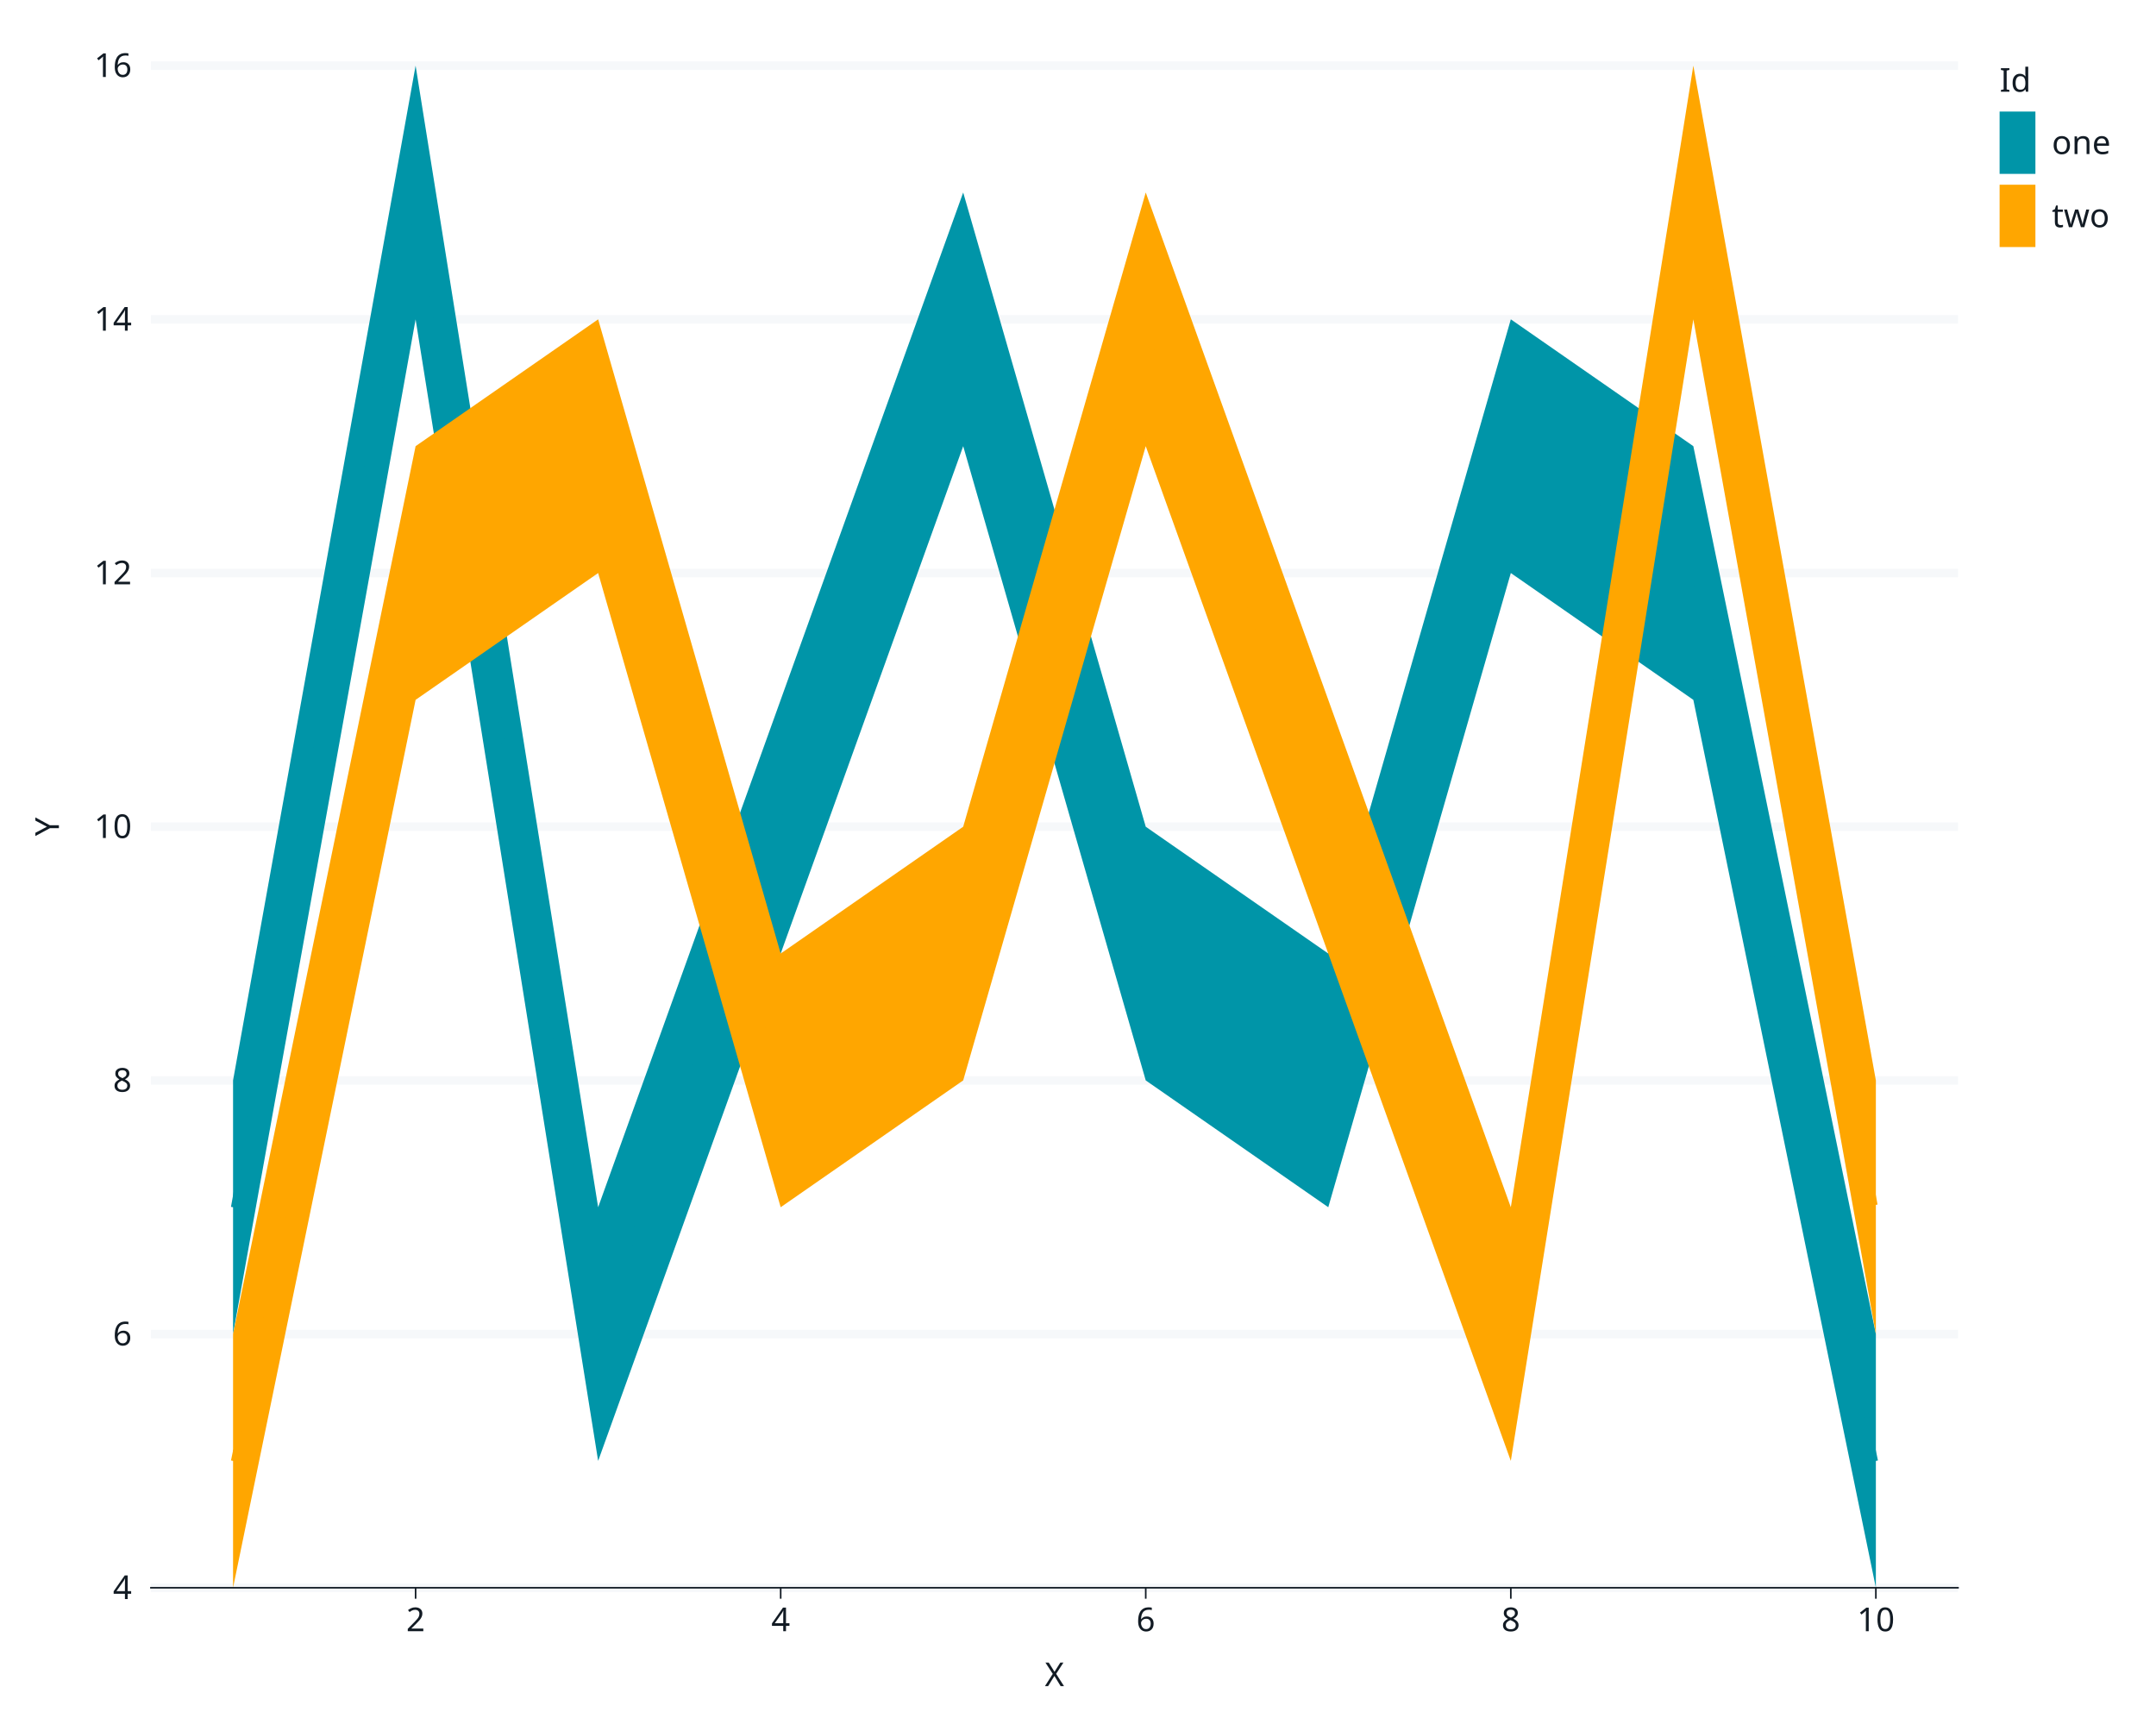
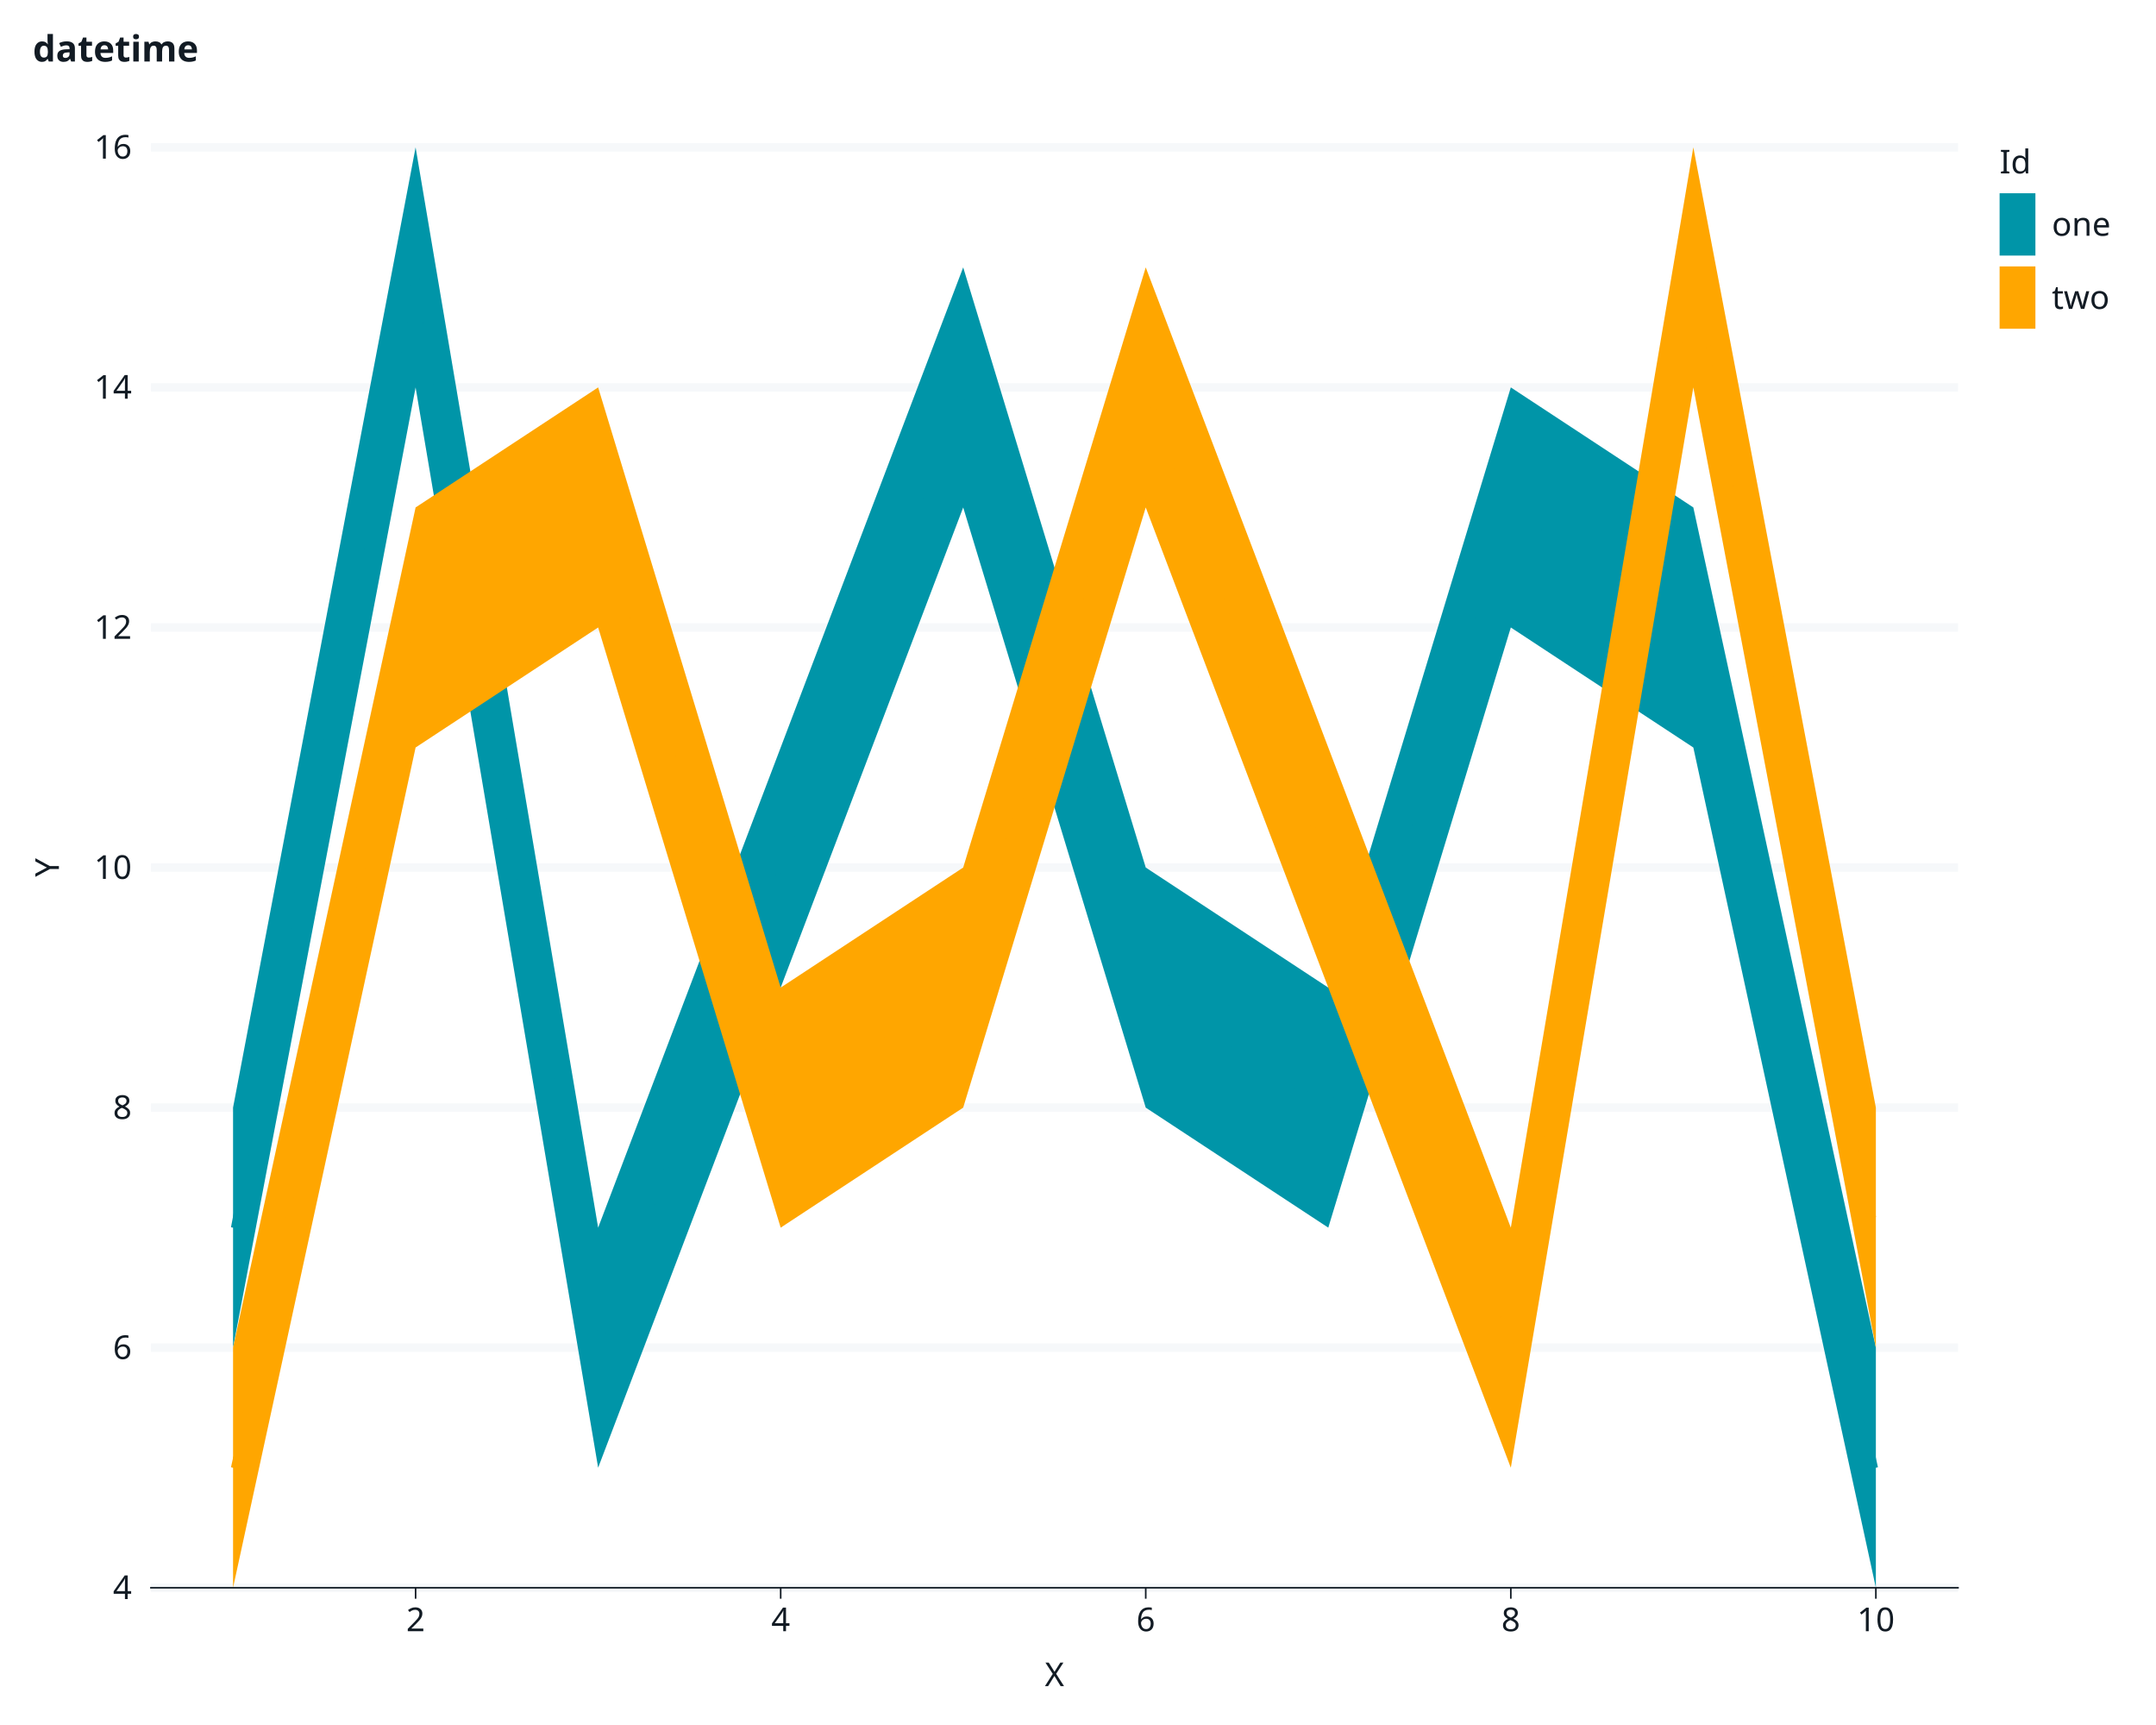
<svg xmlns="http://www.w3.org/2000/svg" class="svglite" data-engine-version="2.0" width="720.00pt" height="576.00pt" viewBox="0 0 720.00 576.00">
  <defs>
    <style type="text/css">
    .svglite line, .svglite polyline, .svglite polygon, .svglite path, .svglite rect, .svglite circle {
      fill: none;
      stroke: #000000;
      stroke-linecap: round;
      stroke-linejoin: round;
      stroke-miterlimit: 10.00;
    }
  </style>
  </defs>
  <rect width="100%" height="100%" style="stroke: none; fill: #FFFFFF;" />
  <defs>
    <clipPath id="cpMC4wMHw3MjAuMDB8MC4wMHw1NzYuMDA=">
      <rect x="0.00" y="0.00" width="720.00" height="576.00" />
    </clipPath>
  </defs>
  <g clip-path="url(#cpMC4wMHw3MjAuMDB8MC4wMHw1NzYuMDA=)">
    <rect x="0" y="0.00" width="720.00" height="576.00" style="stroke-width: 1.07; stroke: #FFFFFF; fill: #FFFFFF;" />
-     <rect x="50.40" y="21.92" width="603.48" height="508.26" style="stroke-width: 1.07; stroke: #FFFFFF; fill: #FFFFFF;" />
-     <polyline points="77.83,530.17 77.83,21.92 " style="stroke-width: 2.84; stroke: none; stroke-linecap: butt;" />
-     <polyline points="199.75,530.17 199.75,21.92 " style="stroke-width: 2.84; stroke: none; stroke-linecap: butt;" />
-     <polyline points="321.66,530.17 321.66,21.92 " style="stroke-width: 2.84; stroke: none; stroke-linecap: butt;" />
-     <polyline points="443.58,530.17 443.58,21.92 " style="stroke-width: 2.84; stroke: none; stroke-linecap: butt;" />
-     <polyline points="565.49,530.17 565.49,21.92 " style="stroke-width: 2.84; stroke: none; stroke-linecap: butt;" />
+     <rect x="50.40" y="49.20" width="603.48" height="480.98" style="stroke-width: 1.07; stroke: #FFFFFF; fill: #FFFFFF;" />
+     <polyline points="77.83,530.17 77.83,49.20 " style="stroke-width: 2.84; stroke: none; stroke-linecap: butt;" />
+     <polyline points="199.75,530.17 199.75,49.20 " style="stroke-width: 2.84; stroke: none; stroke-linecap: butt;" />
+     <polyline points="321.66,530.17 321.66,49.20 " style="stroke-width: 2.84; stroke: none; stroke-linecap: butt;" />
+     <polyline points="443.58,530.17 443.58,49.20 " style="stroke-width: 2.84; stroke: none; stroke-linecap: butt;" />
+     <polyline points="565.49,530.17 565.49,49.20 " style="stroke-width: 2.84; stroke: none; stroke-linecap: butt;" />
    <polyline points="50.40,530.17 653.88,530.17 " style="stroke-width: 2.84; stroke: #F6F8FA; stroke-linecap: butt;" />
-     <polyline points="50.40,445.46 653.88,445.46 " style="stroke-width: 2.84; stroke: #F6F8FA; stroke-linecap: butt;" />
-     <polyline points="50.40,360.76 653.88,360.76 " style="stroke-width: 2.84; stroke: #F6F8FA; stroke-linecap: butt;" />
-     <polyline points="50.40,276.05 653.88,276.05 " style="stroke-width: 2.84; stroke: #F6F8FA; stroke-linecap: butt;" />
-     <polyline points="50.40,191.34 653.88,191.34 " style="stroke-width: 2.84; stroke: #F6F8FA; stroke-linecap: butt;" />
-     <polyline points="50.40,106.63 653.88,106.63 " style="stroke-width: 2.84; stroke: #F6F8FA; stroke-linecap: butt;" />
-     <polyline points="50.40,21.92 653.88,21.92 " style="stroke-width: 2.84; stroke: #F6F8FA; stroke-linecap: butt;" />
-     <polyline points="138.79,530.17 138.79,21.92 " style="stroke-width: 2.84; stroke: none; stroke-linecap: butt;" />
-     <polyline points="260.71,530.17 260.71,21.92 " style="stroke-width: 2.84; stroke: none; stroke-linecap: butt;" />
-     <polyline points="382.62,530.17 382.62,21.92 " style="stroke-width: 2.84; stroke: none; stroke-linecap: butt;" />
-     <polyline points="504.54,530.17 504.54,21.92 " style="stroke-width: 2.84; stroke: none; stroke-linecap: butt;" />
-     <polyline points="626.45,530.17 626.45,21.92 " style="stroke-width: 2.84; stroke: none; stroke-linecap: butt;" />
-     <polygon points="77.83,360.76 138.79,21.92 199.75,403.11 260.71,233.69 321.66,64.27 382.62,276.05 443.58,318.40 504.54,106.63 565.49,148.98 626.45,445.46 626.45,530.17 565.49,233.69 504.54,191.34 443.58,403.11 382.62,360.76 321.66,148.98 260.71,318.40 199.75,487.82 138.79,106.63 77.83,445.46 " style="stroke-width: 0.00; stroke: none; stroke-linecap: butt; fill: #0095A8;" />
-     <polyline points="77.83,360.76 138.79,21.92 199.75,403.11 260.71,233.69 321.66,64.27 382.62,276.05 443.58,318.40 504.54,106.63 565.49,148.98 626.45,445.46 " style="stroke-width: 1.41; stroke: none; stroke-linecap: butt;" />
-     <polyline points="626.45,530.17 565.49,233.69 504.54,191.34 443.58,403.11 382.62,360.76 321.66,148.98 260.71,318.40 199.75,487.82 138.79,106.63 77.83,445.46 " style="stroke-width: 1.41; stroke: none; stroke-linecap: butt;" />
-     <polyline points="77.83,403.11 138.79,64.27 199.75,445.46 260.71,276.05 321.66,106.63 382.62,318.40 443.58,360.76 504.54,148.98 565.49,191.34 626.45,487.82 " style="stroke-width: 1.41; stroke: #0095A8; stroke-linecap: butt;" />
-     <polygon points="77.83,445.46 138.79,148.98 199.75,106.63 260.71,318.40 321.66,276.05 382.62,64.27 443.58,233.69 504.54,403.11 565.49,21.92 626.45,360.76 626.45,445.46 565.49,106.63 504.54,487.82 443.58,318.40 382.62,148.98 321.66,360.76 260.71,403.11 199.75,191.34 138.79,233.69 77.83,530.17 " style="stroke-width: 0.00; stroke: none; stroke-linecap: butt; fill: #FFA600;" />
-     <polyline points="77.83,445.46 138.79,148.98 199.75,106.63 260.71,318.40 321.66,276.05 382.62,64.27 443.58,233.69 504.54,403.11 565.49,21.92 626.45,360.76 " style="stroke-width: 1.41; stroke: none; stroke-dasharray: 3.76,3.76; stroke-linecap: butt;" />
-     <polyline points="626.45,445.46 565.49,106.63 504.54,487.82 443.58,318.40 382.62,148.98 321.66,360.76 260.71,403.11 199.75,191.34 138.79,233.69 77.83,530.17 " style="stroke-width: 1.41; stroke: none; stroke-dasharray: 3.76,3.76; stroke-linecap: butt;" />
-     <polyline points="77.83,487.82 138.79,191.34 199.75,148.98 260.71,360.76 321.66,318.40 382.62,106.63 443.58,276.05 504.54,445.46 565.49,64.27 626.45,403.11 " style="stroke-width: 1.41; stroke: #FFA600; stroke-dasharray: 3.76,3.76; stroke-linecap: butt;" />
-     <polyline points="50.40,530.17 50.40,21.92 " style="stroke-width: 0.53; stroke: none; stroke-linecap: square;" />
+     <polyline points="50.40,450.01 653.88,450.01 " style="stroke-width: 2.84; stroke: #F6F8FA; stroke-linecap: butt;" />
+     <polyline points="50.40,369.85 653.88,369.85 " style="stroke-width: 2.84; stroke: #F6F8FA; stroke-linecap: butt;" />
+     <polyline points="50.40,289.68 653.88,289.68 " style="stroke-width: 2.84; stroke: #F6F8FA; stroke-linecap: butt;" />
+     <polyline points="50.40,209.52 653.88,209.52 " style="stroke-width: 2.84; stroke: #F6F8FA; stroke-linecap: butt;" />
+     <polyline points="50.40,129.36 653.88,129.36 " style="stroke-width: 2.84; stroke: #F6F8FA; stroke-linecap: butt;" />
+     <polyline points="50.40,49.20 653.88,49.20 " style="stroke-width: 2.84; stroke: #F6F8FA; stroke-linecap: butt;" />
+     <polyline points="138.79,530.17 138.79,49.20 " style="stroke-width: 2.84; stroke: none; stroke-linecap: butt;" />
+     <polyline points="260.71,530.17 260.71,49.20 " style="stroke-width: 2.84; stroke: none; stroke-linecap: butt;" />
+     <polyline points="382.62,530.17 382.62,49.20 " style="stroke-width: 2.84; stroke: none; stroke-linecap: butt;" />
+     <polyline points="504.54,530.17 504.54,49.20 " style="stroke-width: 2.84; stroke: none; stroke-linecap: butt;" />
+     <polyline points="626.45,530.17 626.45,49.20 " style="stroke-width: 2.84; stroke: none; stroke-linecap: butt;" />
+     <polygon points="77.83,369.85 138.79,49.20 199.75,409.93 260.71,249.60 321.66,89.28 382.62,289.68 443.58,329.77 504.54,129.36 565.49,169.44 626.45,450.01 626.45,530.17 565.49,249.60 504.54,209.52 443.58,409.93 382.62,369.85 321.66,169.44 260.71,329.77 199.75,490.09 138.79,129.36 77.83,450.01 " style="stroke-width: 0.00; stroke: none; stroke-linecap: butt; fill: #0095A8;" />
+     <polyline points="77.83,369.85 138.79,49.20 199.75,409.93 260.71,249.60 321.66,89.28 382.62,289.68 443.58,329.77 504.54,129.36 565.49,169.44 626.45,450.01 " style="stroke-width: 1.41; stroke: none; stroke-linecap: butt;" />
+     <polyline points="626.45,530.17 565.49,249.60 504.54,209.52 443.58,409.93 382.62,369.85 321.66,169.44 260.71,329.77 199.75,490.09 138.79,129.36 77.83,450.01 " style="stroke-width: 1.41; stroke: none; stroke-linecap: butt;" />
+     <polyline points="77.83,409.93 138.79,89.28 199.75,450.01 260.71,289.68 321.66,129.36 382.62,329.77 443.58,369.85 504.54,169.44 565.49,209.52 626.45,490.09 " style="stroke-width: 1.41; stroke: #0095A8; stroke-linecap: butt;" />
+     <polygon points="77.83,450.01 138.79,169.44 199.75,129.36 260.71,329.77 321.66,289.68 382.62,89.28 443.58,249.60 504.54,409.93 565.49,49.20 626.45,369.85 626.45,450.01 565.49,129.36 504.54,490.09 443.58,329.77 382.62,169.44 321.66,369.85 260.71,409.93 199.75,209.52 138.79,249.60 77.83,530.17 " style="stroke-width: 0.00; stroke: none; stroke-linecap: butt; fill: #FFA600;" />
+     <polyline points="77.83,450.01 138.79,169.44 199.75,129.36 260.71,329.77 321.66,289.68 382.62,89.28 443.58,249.60 504.54,409.93 565.49,49.20 626.45,369.85 " style="stroke-width: 1.41; stroke: none; stroke-dasharray: 3.76,3.76; stroke-linecap: butt;" />
+     <polyline points="626.45,450.01 565.49,129.36 504.54,490.09 443.58,329.77 382.62,169.44 321.66,369.85 260.71,409.93 199.75,209.52 138.79,249.60 77.83,530.17 " style="stroke-width: 1.41; stroke: none; stroke-dasharray: 3.76,3.76; stroke-linecap: butt;" />
+     <polyline points="77.83,490.09 138.79,209.52 199.75,169.44 260.71,369.85 321.66,329.77 382.62,129.36 443.58,289.68 504.54,450.01 565.49,89.28 626.45,409.93 " style="stroke-width: 1.41; stroke: #FFA600; stroke-dasharray: 3.76,3.76; stroke-linecap: butt;" />
+     <polyline points="50.40,530.17 50.40,49.20 " style="stroke-width: 0.53; stroke: none; stroke-linecap: square;" />
    <text x="44.01" y="533.96" text-anchor="end" style="font-size: 11.00px; fill: #121B24; font-family: sans;" textLength="6.12px" lengthAdjust="spacingAndGlyphs">4</text>
-     <text x="44.01" y="449.25" text-anchor="end" style="font-size: 11.00px; fill: #121B24; font-family: sans;" textLength="6.12px" lengthAdjust="spacingAndGlyphs">6</text>
-     <text x="44.01" y="364.54" text-anchor="end" style="font-size: 11.00px; fill: #121B24; font-family: sans;" textLength="6.12px" lengthAdjust="spacingAndGlyphs">8</text>
-     <text x="44.01" y="279.83" text-anchor="end" style="font-size: 11.00px; fill: #121B24; font-family: sans;" textLength="12.24px" lengthAdjust="spacingAndGlyphs">10</text>
-     <text x="44.01" y="195.12" text-anchor="end" style="font-size: 11.00px; fill: #121B24; font-family: sans;" textLength="12.24px" lengthAdjust="spacingAndGlyphs">12</text>
-     <text x="44.01" y="110.41" text-anchor="end" style="font-size: 11.00px; fill: #121B24; font-family: sans;" textLength="12.24px" lengthAdjust="spacingAndGlyphs">14</text>
-     <text x="44.01" y="25.70" text-anchor="end" style="font-size: 11.00px; fill: #121B24; font-family: sans;" textLength="12.24px" lengthAdjust="spacingAndGlyphs">16</text>
+     <text x="44.01" y="453.80" text-anchor="end" style="font-size: 11.00px; fill: #121B24; font-family: sans;" textLength="6.12px" lengthAdjust="spacingAndGlyphs">6</text>
+     <text x="44.01" y="373.63" text-anchor="end" style="font-size: 11.00px; fill: #121B24; font-family: sans;" textLength="6.12px" lengthAdjust="spacingAndGlyphs">8</text>
+     <text x="44.01" y="293.47" text-anchor="end" style="font-size: 11.00px; fill: #121B24; font-family: sans;" textLength="12.24px" lengthAdjust="spacingAndGlyphs">10</text>
+     <text x="44.01" y="213.31" text-anchor="end" style="font-size: 11.00px; fill: #121B24; font-family: sans;" textLength="12.24px" lengthAdjust="spacingAndGlyphs">12</text>
+     <text x="44.01" y="133.14" text-anchor="end" style="font-size: 11.00px; fill: #121B24; font-family: sans;" textLength="12.24px" lengthAdjust="spacingAndGlyphs">14</text>
+     <text x="44.01" y="52.98" text-anchor="end" style="font-size: 11.00px; fill: #121B24; font-family: sans;" textLength="12.24px" lengthAdjust="spacingAndGlyphs">16</text>
    <polyline points="46.75,530.17 50.40,530.17 " style="stroke-width: 0.53; stroke: none; stroke-linecap: butt;" />
-     <polyline points="46.75,445.46 50.40,445.46 " style="stroke-width: 0.53; stroke: none; stroke-linecap: butt;" />
-     <polyline points="46.75,360.76 50.40,360.76 " style="stroke-width: 0.53; stroke: none; stroke-linecap: butt;" />
-     <polyline points="46.75,276.05 50.40,276.05 " style="stroke-width: 0.53; stroke: none; stroke-linecap: butt;" />
-     <polyline points="46.75,191.34 50.40,191.34 " style="stroke-width: 0.53; stroke: none; stroke-linecap: butt;" />
-     <polyline points="46.75,106.63 50.40,106.63 " style="stroke-width: 0.53; stroke: none; stroke-linecap: butt;" />
-     <polyline points="46.75,21.92 50.40,21.92 " style="stroke-width: 0.53; stroke: none; stroke-linecap: butt;" />
+     <polyline points="46.75,450.01 50.40,450.01 " style="stroke-width: 0.53; stroke: none; stroke-linecap: butt;" />
+     <polyline points="46.75,369.85 50.40,369.85 " style="stroke-width: 0.53; stroke: none; stroke-linecap: butt;" />
+     <polyline points="46.75,289.68 50.40,289.68 " style="stroke-width: 0.53; stroke: none; stroke-linecap: butt;" />
+     <polyline points="46.75,209.52 50.40,209.52 " style="stroke-width: 0.53; stroke: none; stroke-linecap: butt;" />
+     <polyline points="46.75,129.36 50.40,129.36 " style="stroke-width: 0.53; stroke: none; stroke-linecap: butt;" />
+     <polyline points="46.75,49.20 50.40,49.20 " style="stroke-width: 0.53; stroke: none; stroke-linecap: butt;" />
    <polyline points="50.40,530.17 653.88,530.17 " style="stroke-width: 0.53; stroke: #121B24; stroke-linecap: square;" />
    <polyline points="138.79,533.83 138.79,530.17 " style="stroke-width: 0.53; stroke: #121B24; stroke-linecap: butt;" />
    <polyline points="260.71,533.83 260.71,530.17 " style="stroke-width: 0.53; stroke: #121B24; stroke-linecap: butt;" />
    <polyline points="382.62,533.83 382.62,530.17 " style="stroke-width: 0.53; stroke: #121B24; stroke-linecap: butt;" />
    <polyline points="504.54,533.83 504.54,530.17 " style="stroke-width: 0.53; stroke: #121B24; stroke-linecap: butt;" />
    <polyline points="626.45,533.83 626.45,530.17 " style="stroke-width: 0.53; stroke: #121B24; stroke-linecap: butt;" />
    <text x="138.79" y="544.68" text-anchor="middle" style="font-size: 11.00px; fill: #121B24; font-family: sans;" textLength="6.12px" lengthAdjust="spacingAndGlyphs">2</text>
    <text x="260.71" y="544.68" text-anchor="middle" style="font-size: 11.00px; fill: #121B24; font-family: sans;" textLength="6.12px" lengthAdjust="spacingAndGlyphs">4</text>
    <text x="382.62" y="544.68" text-anchor="middle" style="font-size: 11.00px; fill: #121B24; font-family: sans;" textLength="6.12px" lengthAdjust="spacingAndGlyphs">6</text>
    <text x="504.54" y="544.68" text-anchor="middle" style="font-size: 11.00px; fill: #121B24; font-family: sans;" textLength="6.12px" lengthAdjust="spacingAndGlyphs">8</text>
    <text x="626.45" y="544.68" text-anchor="middle" style="font-size: 11.00px; fill: #121B24; font-family: sans;" textLength="12.24px" lengthAdjust="spacingAndGlyphs">10</text>
    <text x="352.14" y="563.02" text-anchor="middle" style="font-size: 11.00px; fill: #121B24; font-family: sans;" textLength="7.34px" lengthAdjust="spacingAndGlyphs">X</text>
-     <text transform="translate(19.67,276.05) rotate(-90)" text-anchor="middle" style="font-size: 11.00px; fill: #121B24; font-family: sans;" textLength="7.34px" lengthAdjust="spacingAndGlyphs">Y</text>
-     <rect x="659.55" y="21.92" width="38.53" height="68.79" style="stroke-width: 1.07; stroke: #FFFFFF; fill: #FFFFFF;" />
-     <text x="667.77" y="30.63" style="font-size: 11.00px; fill: #121B24; font-family: sans;" textLength="9.17px" lengthAdjust="spacingAndGlyphs">Id</text>
-     <rect x="667.77" y="37.25" width="11.96" height="20.81" style="stroke-width: 1.07; stroke: #FFFFFF; fill: #FFFFFF;" />
-     <rect x="667.77" y="37.25" width="11.96" height="20.81" style="stroke-width: 0.75; stroke: none; fill: #0095A8;" />
-     <line x1="668.97" y1="47.66" x2="678.53" y2="47.66" style="stroke-width: 1.41; stroke: #0095A8; stroke-linecap: butt;" />
-     <rect x="667.77" y="61.68" width="11.96" height="20.81" style="stroke-width: 1.07; stroke: #FFFFFF; fill: #FFFFFF;" />
-     <rect x="667.77" y="61.68" width="11.96" height="20.81" style="stroke-width: 0.75; stroke: none; fill: #FFA600;" />
-     <line x1="668.97" y1="72.09" x2="678.53" y2="72.09" style="stroke-width: 1.41; stroke: #FFA600; stroke-dasharray: 3.76,3.76; stroke-linecap: butt;" />
-     <text x="685.21" y="51.44" style="font-size: 11.00px; fill: #121B24; font-family: sans;" textLength="18.35px" lengthAdjust="spacingAndGlyphs">one</text>
-     <text x="685.21" y="75.87" style="font-size: 11.00px; fill: #121B24; font-family: sans;" textLength="17.12px" lengthAdjust="spacingAndGlyphs">two</text>
+     <text transform="translate(19.67,289.68) rotate(-90)" text-anchor="middle" style="font-size: 11.00px; fill: #121B24; font-family: sans;" textLength="7.34px" lengthAdjust="spacingAndGlyphs">Y</text>
+     <rect x="659.55" y="49.20" width="38.53" height="68.79" style="stroke-width: 1.07; stroke: #FFFFFF; fill: #FFFFFF;" />
+     <text x="667.77" y="57.91" style="font-size: 11.00px; fill: #121B24; font-family: sans;" textLength="9.17px" lengthAdjust="spacingAndGlyphs">Id</text>
+     <rect x="667.77" y="64.53" width="11.96" height="20.81" style="stroke-width: 1.07; stroke: #FFFFFF; fill: #FFFFFF;" />
+     <rect x="667.77" y="64.53" width="11.96" height="20.81" style="stroke-width: 0.75; stroke: none; fill: #0095A8;" />
+     <line x1="668.97" y1="74.93" x2="678.53" y2="74.93" style="stroke-width: 1.41; stroke: #0095A8; stroke-linecap: butt;" />
+     <rect x="667.77" y="88.96" width="11.96" height="20.81" style="stroke-width: 1.07; stroke: #FFFFFF; fill: #FFFFFF;" />
+     <rect x="667.77" y="88.96" width="11.96" height="20.81" style="stroke-width: 0.75; stroke: none; fill: #FFA600;" />
+     <line x1="668.97" y1="99.36" x2="678.53" y2="99.36" style="stroke-width: 1.41; stroke: #FFA600; stroke-dasharray: 3.76,3.76; stroke-linecap: butt;" />
+     <text x="685.21" y="78.72" style="font-size: 11.00px; fill: #121B24; font-family: sans;" textLength="18.35px" lengthAdjust="spacingAndGlyphs">one</text>
+     <text x="685.21" y="103.15" style="font-size: 11.00px; fill: #121B24; font-family: sans;" textLength="17.12px" lengthAdjust="spacingAndGlyphs">two</text>
+     <text x="10.96" y="20.54" style="font-size: 12.10px; font-weight: bold; fill: #121B24; font-family: sans;" textLength="46.41px" lengthAdjust="spacingAndGlyphs">datetime</text>
  </g>
</svg>
